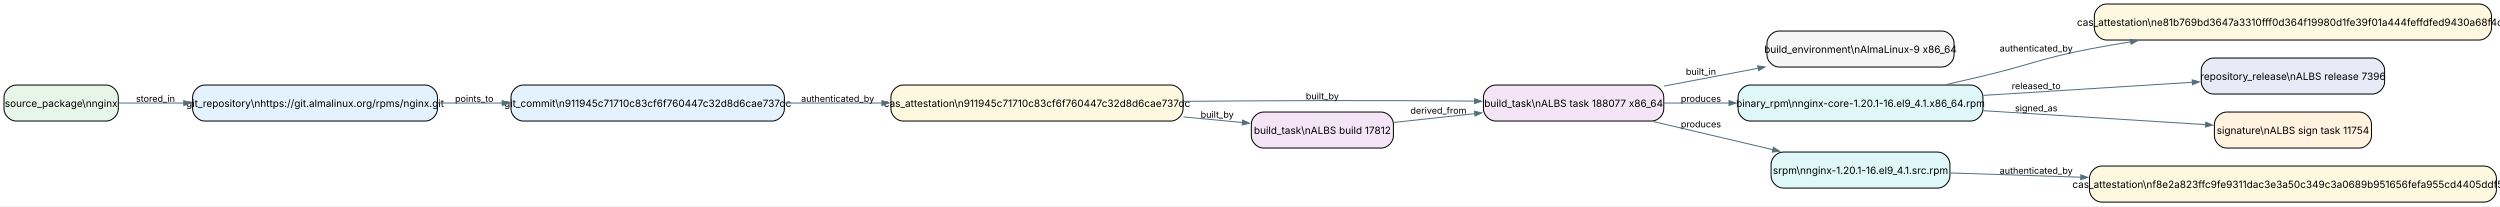
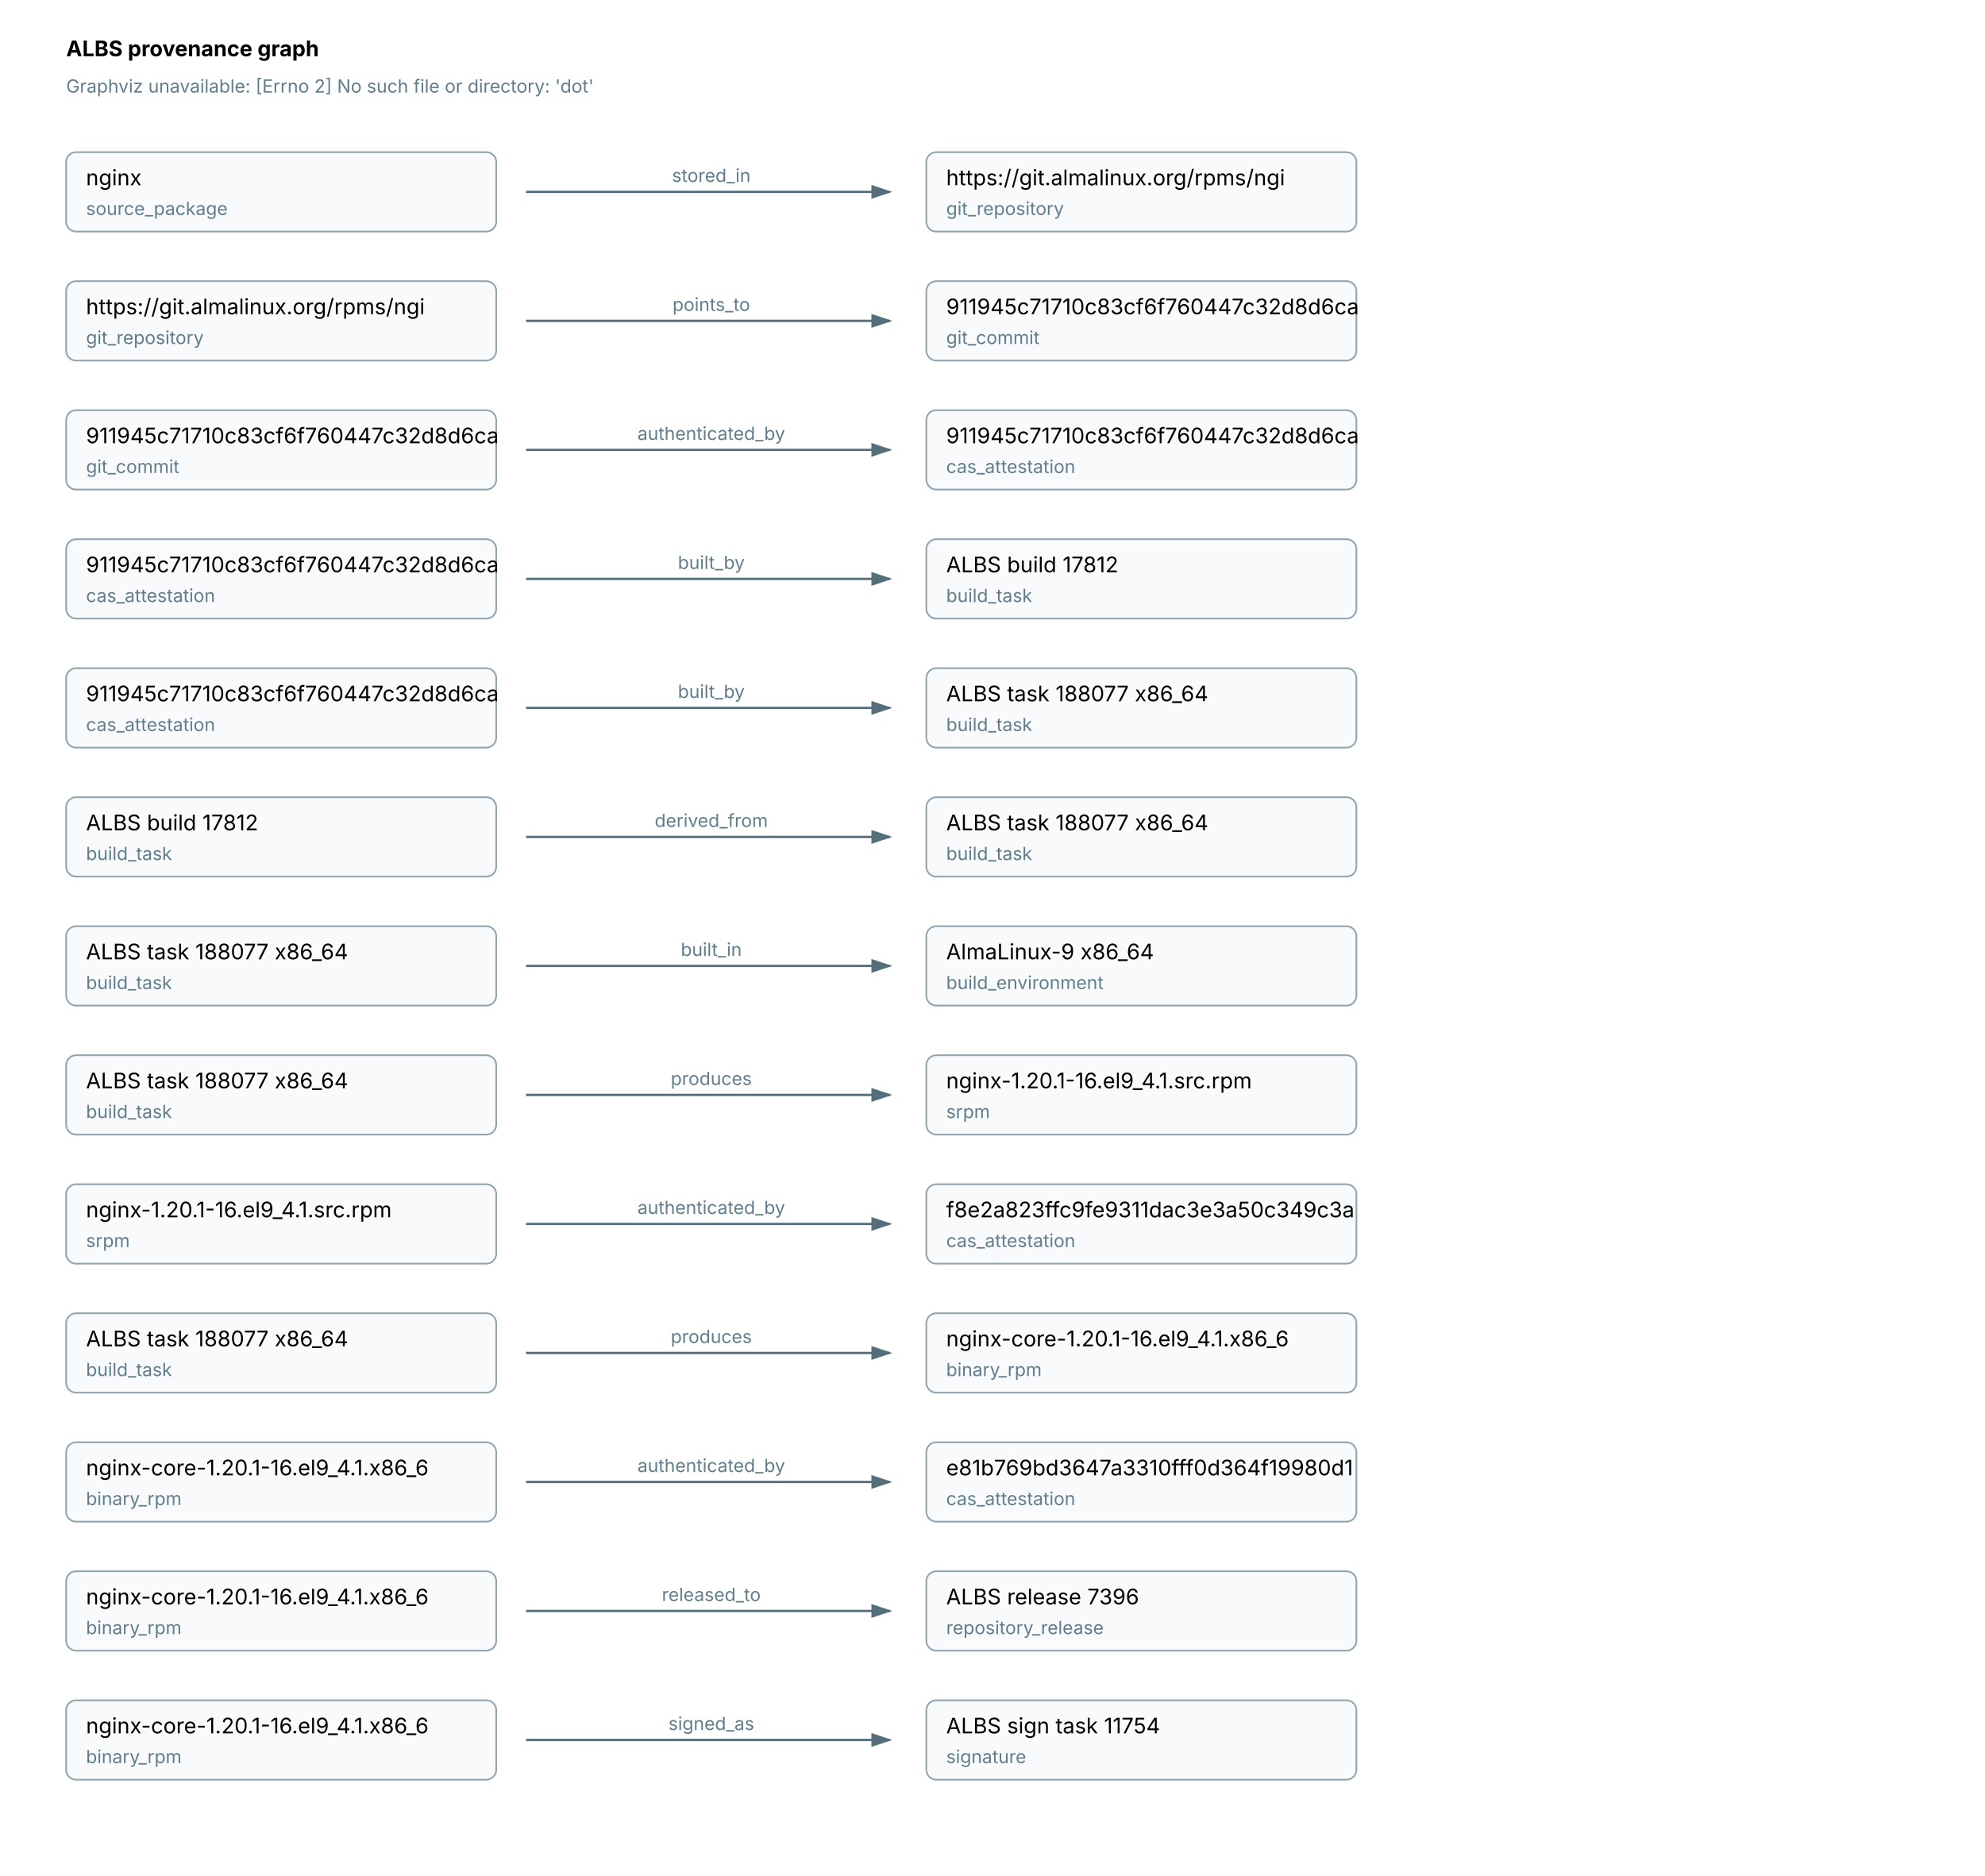
- <svg xmlns="http://www.w3.org/2000/svg" width="2499pt" height="206pt" viewBox="0.00 0.00 2499.00 206.00">
-   <g id="graph0" class="graph" transform="scale(1 1) rotate(0) translate(4 202)">
-     <polygon fill="white" stroke="none" points="-4,4 -4,-202 2495.41,-202 2495.41,4 -4,4" />
-     <g id="node1" class="node">
-       <path fill="#f3e5f5" stroke="black" d="M1647.12,-117C1647.12,-117 1490.85,-117 1490.85,-117 1484.85,-117 1478.85,-111 1478.85,-105 1478.85,-105 1478.85,-93 1478.85,-93 1478.85,-87 1484.85,-81 1490.85,-81 1490.85,-81 1647.12,-81 1647.12,-81 1653.12,-81 1659.12,-87 1659.12,-93 1659.12,-93 1659.12,-105 1659.12,-105 1659.12,-111 1653.12,-117 1647.12,-117" />
-       <text xml:space="preserve" text-anchor="middle" x="1568.99" y="-95.12" font-family="Inter" font-size="10.00">build_task\nALBS task 188077 x86_64</text>
-     </g>
-     <g id="node3" class="node">
-       <path fill="#f5f5f5" stroke="black" d="M1937.27,-171C1937.27,-171 1774.25,-171 1774.25,-171 1768.25,-171 1762.25,-165 1762.25,-159 1762.25,-159 1762.25,-147 1762.25,-147 1762.25,-141 1768.25,-135 1774.25,-135 1774.25,-135 1937.27,-135 1937.27,-135 1943.27,-135 1949.27,-141 1949.27,-147 1949.27,-147 1949.27,-159 1949.27,-159 1949.27,-165 1943.27,-171 1937.27,-171" />
-       <text xml:space="preserve" text-anchor="middle" x="1855.76" y="-149.12" font-family="Inter" font-size="10.00">build_environment\nAlmaLinux-9 x86_64</text>
-     </g>
-     <g id="edge7" class="edge">
-       <path fill="none" stroke="#546e7a" d="M1659.31,-115.94C1689.25,-121.62 1722.85,-127.99 1753.64,-133.83" />
-       <polygon fill="#546e7a" stroke="#546e7a" points="1753,-136.2 1760.33,-135.09 1753.91,-131.38 1753,-136.2" />
-       <text xml:space="preserve" text-anchor="middle" x="1696.25" y="-127.2" font-family="Inter" font-size="9.00">built_in</text>
-     </g>
-     <g id="node10" class="node">
-       <path fill="#e0f7fa" stroke="black" d="M1966.14,-117C1966.14,-117 1745.37,-117 1745.37,-117 1739.37,-117 1733.37,-111 1733.37,-105 1733.37,-105 1733.37,-93 1733.37,-93 1733.37,-87 1739.37,-81 1745.37,-81 1745.37,-81 1966.14,-81 1966.14,-81 1972.14,-81 1978.14,-87 1978.14,-93 1978.14,-93 1978.14,-105 1978.14,-105 1978.14,-111 1972.14,-117 1966.14,-117" />
-       <text xml:space="preserve" text-anchor="middle" x="1855.76" y="-95.12" font-family="Inter" font-size="10.00">binary_rpm\nnginx-core-1.20.1-16.el9_4.1.x86_64.rpm</text>
-     </g>
-     <g id="edge10" class="edge">
-       <path fill="none" stroke="#546e7a" d="M1659.31,-99C1679.99,-99 1702.42,-99 1724.45,-99" />
-       <polygon fill="#546e7a" stroke="#546e7a" points="1724.36,-101.45 1731.36,-99 1724.36,-96.55 1724.36,-101.45" />
-       <text xml:space="preserve" text-anchor="middle" x="1696.25" y="-100.2" font-family="Inter" font-size="9.00">produces</text>
-     </g>
-     <g id="node13" class="node">
-       <path fill="#e0f7fa" stroke="black" d="M1933.14,-50C1933.14,-50 1778.37,-50 1778.37,-50 1772.37,-50 1766.37,-44 1766.37,-38 1766.37,-38 1766.37,-26 1766.37,-26 1766.37,-20 1772.37,-14 1778.37,-14 1778.37,-14 1933.14,-14 1933.14,-14 1939.14,-14 1945.14,-20 1945.14,-26 1945.14,-26 1945.14,-38 1945.14,-38 1945.14,-44 1939.14,-50 1933.14,-50" />
-       <text xml:space="preserve" text-anchor="middle" x="1855.76" y="-28.12" font-family="Inter" font-size="10.00">srpm\nnginx-1.20.1-16.el9_4.1.src.rpm</text>
-     </g>
-     <g id="edge8" class="edge">
-       <path fill="none" stroke="#546e7a" d="M1648.55,-80.51C1685.75,-71.76 1730.27,-61.29 1768.41,-52.32" />
-       <polygon fill="#546e7a" stroke="#546e7a" points="1768.72,-54.76 1774.97,-50.77 1767.59,-49.99 1768.72,-54.76" />
-       <text xml:space="preserve" text-anchor="middle" x="1696.25" y="-74.67" font-family="Inter" font-size="9.00">produces</text>
-     </g>
-     <g id="node2" class="node">
-       <path fill="#f3e5f5" stroke="black" d="M1376.85,-90C1376.85,-90 1258.83,-90 1258.83,-90 1252.83,-90 1246.83,-84 1246.83,-78 1246.83,-78 1246.83,-66 1246.83,-66 1246.83,-60 1252.83,-54 1258.83,-54 1258.83,-54 1376.85,-54 1376.85,-54 1382.85,-54 1388.85,-60 1388.85,-66 1388.85,-66 1388.85,-78 1388.85,-78 1388.85,-84 1382.85,-90 1376.85,-90" />
-       <text xml:space="preserve" text-anchor="middle" x="1317.84" y="-68.12" font-family="Inter" font-size="10.00">build_task\nALBS build 17812</text>
-     </g>
-     <g id="edge6" class="edge">
-       <path fill="none" stroke="#546e7a" d="M1389.24,-79.63C1414.4,-82.36 1443.24,-85.48 1470.29,-88.41" />
-       <polygon fill="#546e7a" stroke="#546e7a" points="1469.9,-90.83 1477.12,-89.15 1470.43,-85.96 1469.9,-90.83" />
-       <text xml:space="preserve" text-anchor="middle" x="1433.85" y="-88.32" font-family="Inter" font-size="9.00">derived_from</text>
-     </g>
-     <g id="node4" class="node">
-       <path fill="#fff8e1" stroke="black" d="M2474.54,-198C2474.54,-198 2101.52,-198 2101.52,-198 2095.52,-198 2089.52,-192 2089.52,-186 2089.52,-186 2089.52,-174 2089.52,-174 2089.52,-168 2095.52,-162 2101.52,-162 2101.52,-162 2474.54,-162 2474.54,-162 2480.54,-162 2486.54,-168 2486.54,-174 2486.54,-174 2486.54,-186 2486.54,-186 2486.54,-192 2480.54,-198 2474.54,-198" />
-       <text xml:space="preserve" text-anchor="middle" x="2288.03" y="-176.12" font-family="Inter" font-size="10.00">cas_attestation\ne81b769bd3647a3310fff0d364f19980d1fe39f01a444feffdfed9430a68f4c3</text>
-     </g>
-     <g id="node5" class="node">
-       <path fill="#fff8e1" stroke="black" d="M2479.41,-36C2479.41,-36 2096.64,-36 2096.64,-36 2090.64,-36 2084.64,-30 2084.64,-24 2084.64,-24 2084.64,-12 2084.64,-12 2084.64,-6 2090.64,0 2096.64,0 2096.64,0 2479.41,0 2479.41,0 2485.41,0 2491.41,-6 2491.41,-12 2491.41,-12 2491.41,-24 2491.41,-24 2491.41,-30 2485.41,-36 2479.41,-36" />
-       <text xml:space="preserve" text-anchor="middle" x="2288.03" y="-14.12" font-family="Inter" font-size="10.00">cas_attestation\nf8e2a823ffc9fe9311dac3e3a50c349c3a0689b951656fefa955cd4405ddf510</text>
-     </g>
-     <g id="node6" class="node">
-       <path fill="#fff8e1" stroke="black" d="M1166.58,-117C1166.58,-117 898.56,-117 898.56,-117 892.56,-117 886.56,-111 886.56,-105 886.56,-105 886.56,-93 886.56,-93 886.56,-87 892.56,-81 898.56,-81 898.56,-81 1166.58,-81 1166.58,-81 1172.58,-81 1178.58,-87 1178.58,-93 1178.58,-93 1178.58,-105 1178.58,-105 1178.58,-111 1172.58,-117 1166.58,-117" />
-       <text xml:space="preserve" text-anchor="middle" x="1032.57" y="-95.12" font-family="Inter" font-size="10.00">cas_attestation\n911945c71710c83cf6f760447c32d8d6cae737dc</text>
-     </g>
-     <g id="edge5" class="edge">
-       <path fill="none" stroke="#546e7a" d="M1178.93,-100.69C1261.58,-101.4 1367.01,-101.88 1460.85,-101 1463.91,-100.97 1467.03,-100.94 1470.17,-100.9" />
-       <polygon fill="#546e7a" stroke="#546e7a" points="1470.06,-103.35 1477.03,-100.81 1470,-98.45 1470.06,-103.35" />
-       <text xml:space="preserve" text-anchor="middle" x="1317.84" y="-102.67" font-family="Inter" font-size="9.00">built_by</text>
-     </g>
-     <g id="edge4" class="edge">
-       <path fill="none" stroke="#546e7a" d="M1178.94,-85.14C1199.32,-83.2 1219.59,-81.27 1238.08,-79.51" />
-       <polygon fill="#546e7a" stroke="#546e7a" points="1238.2,-81.96 1244.93,-78.85 1237.73,-77.08 1238.2,-81.96" />
-       <text xml:space="preserve" text-anchor="middle" x="1212.71" y="-84.28" font-family="Inter" font-size="9.00">built_by</text>
-     </g>
-     <g id="node7" class="node">
-       <path fill="#e3f2fd" stroke="black" d="M768.06,-117C768.06,-117 518.79,-117 518.79,-117 512.79,-117 506.79,-111 506.79,-105 506.79,-105 506.79,-93 506.79,-93 506.79,-87 512.79,-81 518.79,-81 518.79,-81 768.06,-81 768.06,-81 774.06,-81 780.06,-87 780.06,-93 780.06,-93 780.06,-105 780.06,-105 780.06,-111 774.06,-117 768.06,-117" />
-       <text xml:space="preserve" text-anchor="middle" x="643.43" y="-95.12" font-family="Inter" font-size="10.00">git_commit\n911945c71710c83cf6f760447c32d8d6cae737dc</text>
-     </g>
-     <g id="edge3" class="edge">
-       <path fill="none" stroke="#546e7a" d="M780.37,-99C811.91,-99 845.69,-99 877.92,-99" />
-       <polygon fill="#546e7a" stroke="#546e7a" points="877.57,-101.45 884.57,-99 877.57,-96.55 877.57,-101.45" />
-       <text xml:space="preserve" text-anchor="middle" x="833.31" y="-100.2" font-family="Inter" font-size="9.00">authenticated_by</text>
-     </g>
-     <g id="node8" class="node">
-       <path fill="#e3f2fd" stroke="black" d="M421.29,-117C421.29,-117 200.52,-117 200.52,-117 194.52,-117 188.52,-111 188.52,-105 188.52,-105 188.52,-93 188.52,-93 188.52,-87 194.52,-81 200.52,-81 200.52,-81 421.29,-81 421.29,-81 427.29,-81 433.29,-87 433.29,-93 433.29,-93 433.29,-105 433.29,-105 433.29,-111 427.29,-117 421.29,-117" />
-       <text xml:space="preserve" text-anchor="middle" x="310.91" y="-95.12" font-family="Inter" font-size="10.00">git_repository\nhttps://git.almalinux.org/rpms/nginx.git</text>
-     </g>
-     <g id="edge2" class="edge">
-       <path fill="none" stroke="#546e7a" d="M433.57,-99C454.63,-99 476.7,-99 498.28,-99" />
-       <polygon fill="#546e7a" stroke="#546e7a" points="498.01,-101.45 505.01,-99 498.01,-96.55 498.01,-101.45" />
-       <text xml:space="preserve" text-anchor="middle" x="470.04" y="-100.2" font-family="Inter" font-size="9.00">points_to</text>
-     </g>
-     <g id="node9" class="node">
-       <path fill="#e8eaf6" stroke="black" d="M2367.66,-144C2367.66,-144 2208.39,-144 2208.39,-144 2202.39,-144 2196.39,-138 2196.39,-132 2196.39,-132 2196.39,-120 2196.39,-120 2196.39,-114 2202.39,-108 2208.39,-108 2208.39,-108 2367.66,-108 2367.66,-108 2373.66,-108 2379.66,-114 2379.66,-120 2379.66,-120 2379.66,-132 2379.66,-132 2379.66,-138 2373.66,-144 2367.66,-144" />
-       <text xml:space="preserve" text-anchor="middle" x="2288.03" y="-122.12" font-family="Inter" font-size="10.00">repository_release\nALBS release 7396</text>
-     </g>
-     <g id="edge11" class="edge">
-       <path fill="none" stroke="#546e7a" d="M1941.39,-117.49C1953.73,-120.28 1966.27,-123.18 1978.14,-126 2025.64,-137.3 2036.69,-143.76 2084.64,-153 2098.02,-155.58 2111.95,-157.99 2125.96,-160.23" />
-       <polygon fill="#546e7a" stroke="#546e7a" points="2125.43,-162.63 2132.72,-161.3 2126.19,-157.79 2125.43,-162.63" />
-       <text xml:space="preserve" text-anchor="middle" x="2031.39" y="-150.46" font-family="Inter" font-size="9.00">authenticated_by</text>
-     </g>
-     <g id="edge12" class="edge">
-       <path fill="none" stroke="#546e7a" d="M1978.61,-106.65C2044.72,-110.8 2125.41,-115.86 2187.66,-119.76" />
-       <polygon fill="#546e7a" stroke="#546e7a" points="2187.28,-122.2 2194.42,-120.19 2187.59,-117.31 2187.28,-122.2" />
-       <text xml:space="preserve" text-anchor="middle" x="2031.39" y="-112.89" font-family="Inter" font-size="9.00">released_to</text>
-     </g>
-     <g id="node11" class="node">
-       <path fill="#fff3e0" stroke="black" d="M2354.54,-90C2354.54,-90 2221.52,-90 2221.52,-90 2215.52,-90 2209.52,-84 2209.52,-78 2209.52,-78 2209.52,-66 2209.52,-66 2209.52,-60 2215.52,-54 2221.52,-54 2221.52,-54 2354.54,-54 2354.54,-54 2360.54,-54 2366.54,-60 2366.54,-66 2366.54,-66 2366.54,-78 2366.54,-78 2366.54,-84 2360.54,-90 2354.54,-90" />
-       <text xml:space="preserve" text-anchor="middle" x="2288.03" y="-68.12" font-family="Inter" font-size="10.00">signature\nALBS sign task 11754</text>
-     </g>
-     <g id="edge13" class="edge">
-       <path fill="none" stroke="#546e7a" d="M1978.61,-91.35C2049.48,-86.91 2137.09,-81.41 2200.8,-77.41" />
-       <polygon fill="#546e7a" stroke="#546e7a" points="2200.89,-79.86 2207.73,-76.98 2200.59,-74.97 2200.89,-79.86" />
-       <text xml:space="preserve" text-anchor="middle" x="2031.39" y="-90.7" font-family="Inter" font-size="9.00">signed_as</text>
-     </g>
-     <g id="node12" class="node">
-       <path fill="#e8f5e9" stroke="black" d="M102.27,-117C102.27,-117 12,-117 12,-117 6,-117 0,-111 0,-105 0,-105 0,-93 0,-93 0,-87 6,-81 12,-81 12,-81 102.27,-81 102.27,-81 108.27,-81 114.27,-87 114.27,-93 114.27,-93 114.27,-105 114.27,-105 114.27,-111 108.27,-117 102.27,-117" />
-       <text xml:space="preserve" text-anchor="middle" x="57.14" y="-95.12" font-family="Inter" font-size="10.00">source_package\nnginx</text>
-     </g>
-     <g id="edge1" class="edge">
-       <path fill="none" stroke="#546e7a" d="M114.64,-99C134.13,-99 156.86,-99 179.78,-99" />
-       <polygon fill="#546e7a" stroke="#546e7a" points="179.71,-101.45 186.71,-99 179.71,-96.55 179.71,-101.45" />
-       <text xml:space="preserve" text-anchor="middle" x="151.4" y="-100.2" font-family="Inter" font-size="9.00">stored_in</text>
-     </g>
-     <g id="edge9" class="edge">
-       <path fill="none" stroke="#546e7a" d="M1945.39,-29.12C1983.56,-27.87 2029.98,-26.36 2076.14,-24.86" />
-       <polygon fill="#546e7a" stroke="#546e7a" points="2076.02,-27.32 2082.94,-24.64 2075.86,-22.42 2076.02,-27.32" />
-       <text xml:space="preserve" text-anchor="middle" x="2031.39" y="-28.27" font-family="Inter" font-size="9.00">authenticated_by</text>
-     </g>
-   </g>
+ <svg xmlns="http://www.w3.org/2000/svg" width="1200" height="1134" viewBox="0 0 1200 1134">
+   <style>text{font-family:Inter,Arial,sans-serif;font-size:13px}.meta{fill:#607D8B;font-size:11px}.node{fill:#F8FAFC;stroke:#90A4AE;rx:6}.edge{stroke:#546E7A;stroke-width:1.4;marker-end:url(#arrow)}</style>
+   <defs>
+     <marker id="arrow" markerWidth="10" markerHeight="10" refX="8" refY="3" orient="auto">
+       <path d="M0,0 L0,6 L9,3 z" fill="#546E7A" />
+     </marker>
+   </defs>
+   <rect width="100%" height="100%" fill="white" />
+   <text x="40" y="34" font-size="18" font-weight="700">ALBS provenance graph</text>
+   <text class="meta" x="40" y="56">Graphviz unavailable: [Errno 2] No such file or directory: 'dot'</text>
+   <rect class="node" x="40" y="92" width="260" height="48" />
+   <text x="52" y="112">nginx</text>
+   <text class="meta" x="52" y="130">source_package</text>
+   <line class="edge" x1="318" y1="116" x2="538" y2="116" />
+   <text class="meta" text-anchor="middle" x="430" y="110">stored_in</text>
+   <rect class="node" x="560" y="92" width="260" height="48" />
+   <text x="572" y="112">https://git.almalinux.org/rpms/ngi</text>
+   <text class="meta" x="572" y="130">git_repository</text>
+   <rect class="node" x="40" y="170" width="260" height="48" />
+   <text x="52" y="190">https://git.almalinux.org/rpms/ngi</text>
+   <text class="meta" x="52" y="208">git_repository</text>
+   <line class="edge" x1="318" y1="194" x2="538" y2="194" />
+   <text class="meta" text-anchor="middle" x="430" y="188">points_to</text>
+   <rect class="node" x="560" y="170" width="260" height="48" />
+   <text x="572" y="190">911945c71710c83cf6f760447c32d8d6ca</text>
+   <text class="meta" x="572" y="208">git_commit</text>
+   <rect class="node" x="40" y="248" width="260" height="48" />
+   <text x="52" y="268">911945c71710c83cf6f760447c32d8d6ca</text>
+   <text class="meta" x="52" y="286">git_commit</text>
+   <line class="edge" x1="318" y1="272" x2="538" y2="272" />
+   <text class="meta" text-anchor="middle" x="430" y="266">authenticated_by</text>
+   <rect class="node" x="560" y="248" width="260" height="48" />
+   <text x="572" y="268">911945c71710c83cf6f760447c32d8d6ca</text>
+   <text class="meta" x="572" y="286">cas_attestation</text>
+   <rect class="node" x="40" y="326" width="260" height="48" />
+   <text x="52" y="346">911945c71710c83cf6f760447c32d8d6ca</text>
+   <text class="meta" x="52" y="364">cas_attestation</text>
+   <line class="edge" x1="318" y1="350" x2="538" y2="350" />
+   <text class="meta" text-anchor="middle" x="430" y="344">built_by</text>
+   <rect class="node" x="560" y="326" width="260" height="48" />
+   <text x="572" y="346">ALBS build 17812</text>
+   <text class="meta" x="572" y="364">build_task</text>
+   <rect class="node" x="40" y="404" width="260" height="48" />
+   <text x="52" y="424">911945c71710c83cf6f760447c32d8d6ca</text>
+   <text class="meta" x="52" y="442">cas_attestation</text>
+   <line class="edge" x1="318" y1="428" x2="538" y2="428" />
+   <text class="meta" text-anchor="middle" x="430" y="422">built_by</text>
+   <rect class="node" x="560" y="404" width="260" height="48" />
+   <text x="572" y="424">ALBS task 188077 x86_64</text>
+   <text class="meta" x="572" y="442">build_task</text>
+   <rect class="node" x="40" y="482" width="260" height="48" />
+   <text x="52" y="502">ALBS build 17812</text>
+   <text class="meta" x="52" y="520">build_task</text>
+   <line class="edge" x1="318" y1="506" x2="538" y2="506" />
+   <text class="meta" text-anchor="middle" x="430" y="500">derived_from</text>
+   <rect class="node" x="560" y="482" width="260" height="48" />
+   <text x="572" y="502">ALBS task 188077 x86_64</text>
+   <text class="meta" x="572" y="520">build_task</text>
+   <rect class="node" x="40" y="560" width="260" height="48" />
+   <text x="52" y="580">ALBS task 188077 x86_64</text>
+   <text class="meta" x="52" y="598">build_task</text>
+   <line class="edge" x1="318" y1="584" x2="538" y2="584" />
+   <text class="meta" text-anchor="middle" x="430" y="578">built_in</text>
+   <rect class="node" x="560" y="560" width="260" height="48" />
+   <text x="572" y="580">AlmaLinux-9 x86_64</text>
+   <text class="meta" x="572" y="598">build_environment</text>
+   <rect class="node" x="40" y="638" width="260" height="48" />
+   <text x="52" y="658">ALBS task 188077 x86_64</text>
+   <text class="meta" x="52" y="676">build_task</text>
+   <line class="edge" x1="318" y1="662" x2="538" y2="662" />
+   <text class="meta" text-anchor="middle" x="430" y="656">produces</text>
+   <rect class="node" x="560" y="638" width="260" height="48" />
+   <text x="572" y="658">nginx-1.20.1-16.el9_4.1.src.rpm</text>
+   <text class="meta" x="572" y="676">srpm</text>
+   <rect class="node" x="40" y="716" width="260" height="48" />
+   <text x="52" y="736">nginx-1.20.1-16.el9_4.1.src.rpm</text>
+   <text class="meta" x="52" y="754">srpm</text>
+   <line class="edge" x1="318" y1="740" x2="538" y2="740" />
+   <text class="meta" text-anchor="middle" x="430" y="734">authenticated_by</text>
+   <rect class="node" x="560" y="716" width="260" height="48" />
+   <text x="572" y="736">f8e2a823ffc9fe9311dac3e3a50c349c3a</text>
+   <text class="meta" x="572" y="754">cas_attestation</text>
+   <rect class="node" x="40" y="794" width="260" height="48" />
+   <text x="52" y="814">ALBS task 188077 x86_64</text>
+   <text class="meta" x="52" y="832">build_task</text>
+   <line class="edge" x1="318" y1="818" x2="538" y2="818" />
+   <text class="meta" text-anchor="middle" x="430" y="812">produces</text>
+   <rect class="node" x="560" y="794" width="260" height="48" />
+   <text x="572" y="814">nginx-core-1.20.1-16.el9_4.1.x86_6</text>
+   <text class="meta" x="572" y="832">binary_rpm</text>
+   <rect class="node" x="40" y="872" width="260" height="48" />
+   <text x="52" y="892">nginx-core-1.20.1-16.el9_4.1.x86_6</text>
+   <text class="meta" x="52" y="910">binary_rpm</text>
+   <line class="edge" x1="318" y1="896" x2="538" y2="896" />
+   <text class="meta" text-anchor="middle" x="430" y="890">authenticated_by</text>
+   <rect class="node" x="560" y="872" width="260" height="48" />
+   <text x="572" y="892">e81b769bd3647a3310fff0d364f19980d1</text>
+   <text class="meta" x="572" y="910">cas_attestation</text>
+   <rect class="node" x="40" y="950" width="260" height="48" />
+   <text x="52" y="970">nginx-core-1.20.1-16.el9_4.1.x86_6</text>
+   <text class="meta" x="52" y="988">binary_rpm</text>
+   <line class="edge" x1="318" y1="974" x2="538" y2="974" />
+   <text class="meta" text-anchor="middle" x="430" y="968">released_to</text>
+   <rect class="node" x="560" y="950" width="260" height="48" />
+   <text x="572" y="970">ALBS release 7396</text>
+   <text class="meta" x="572" y="988">repository_release</text>
+   <rect class="node" x="40" y="1028" width="260" height="48" />
+   <text x="52" y="1048">nginx-core-1.20.1-16.el9_4.1.x86_6</text>
+   <text class="meta" x="52" y="1066">binary_rpm</text>
+   <line class="edge" x1="318" y1="1052" x2="538" y2="1052" />
+   <text class="meta" text-anchor="middle" x="430" y="1046">signed_as</text>
+   <rect class="node" x="560" y="1028" width="260" height="48" />
+   <text x="572" y="1048">ALBS sign task 11754</text>
+   <text class="meta" x="572" y="1066">signature</text>
</svg>
